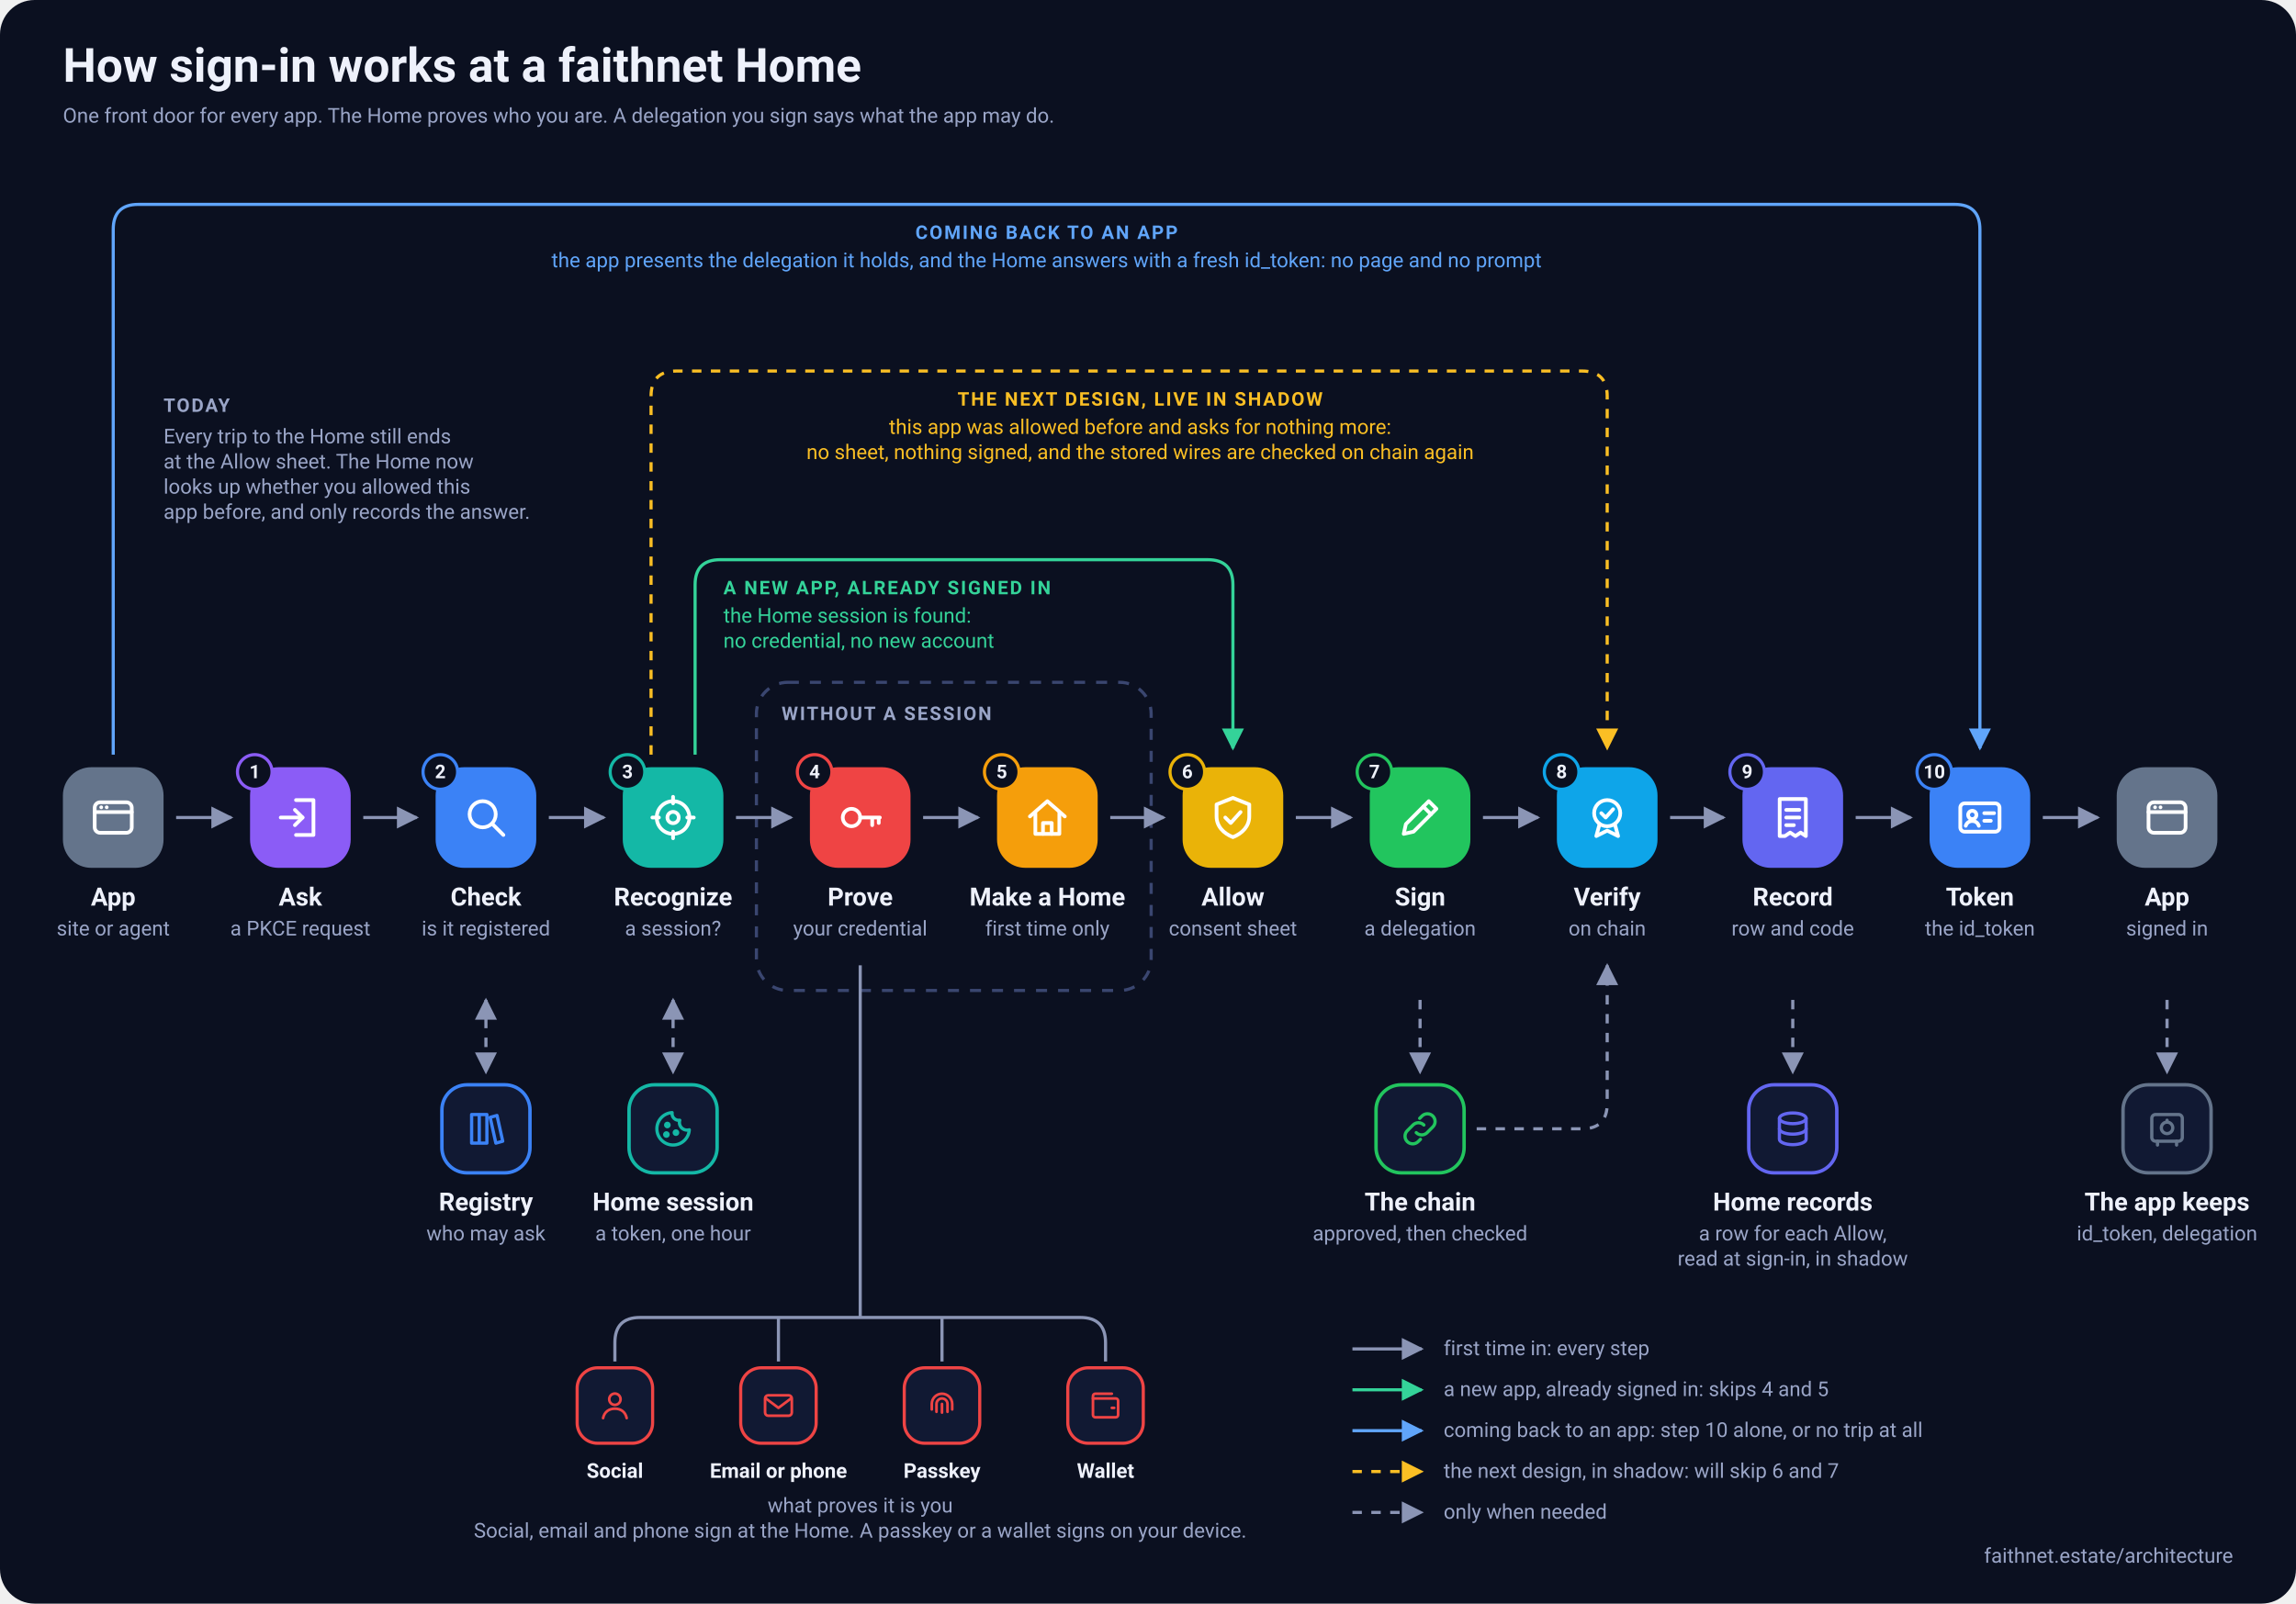
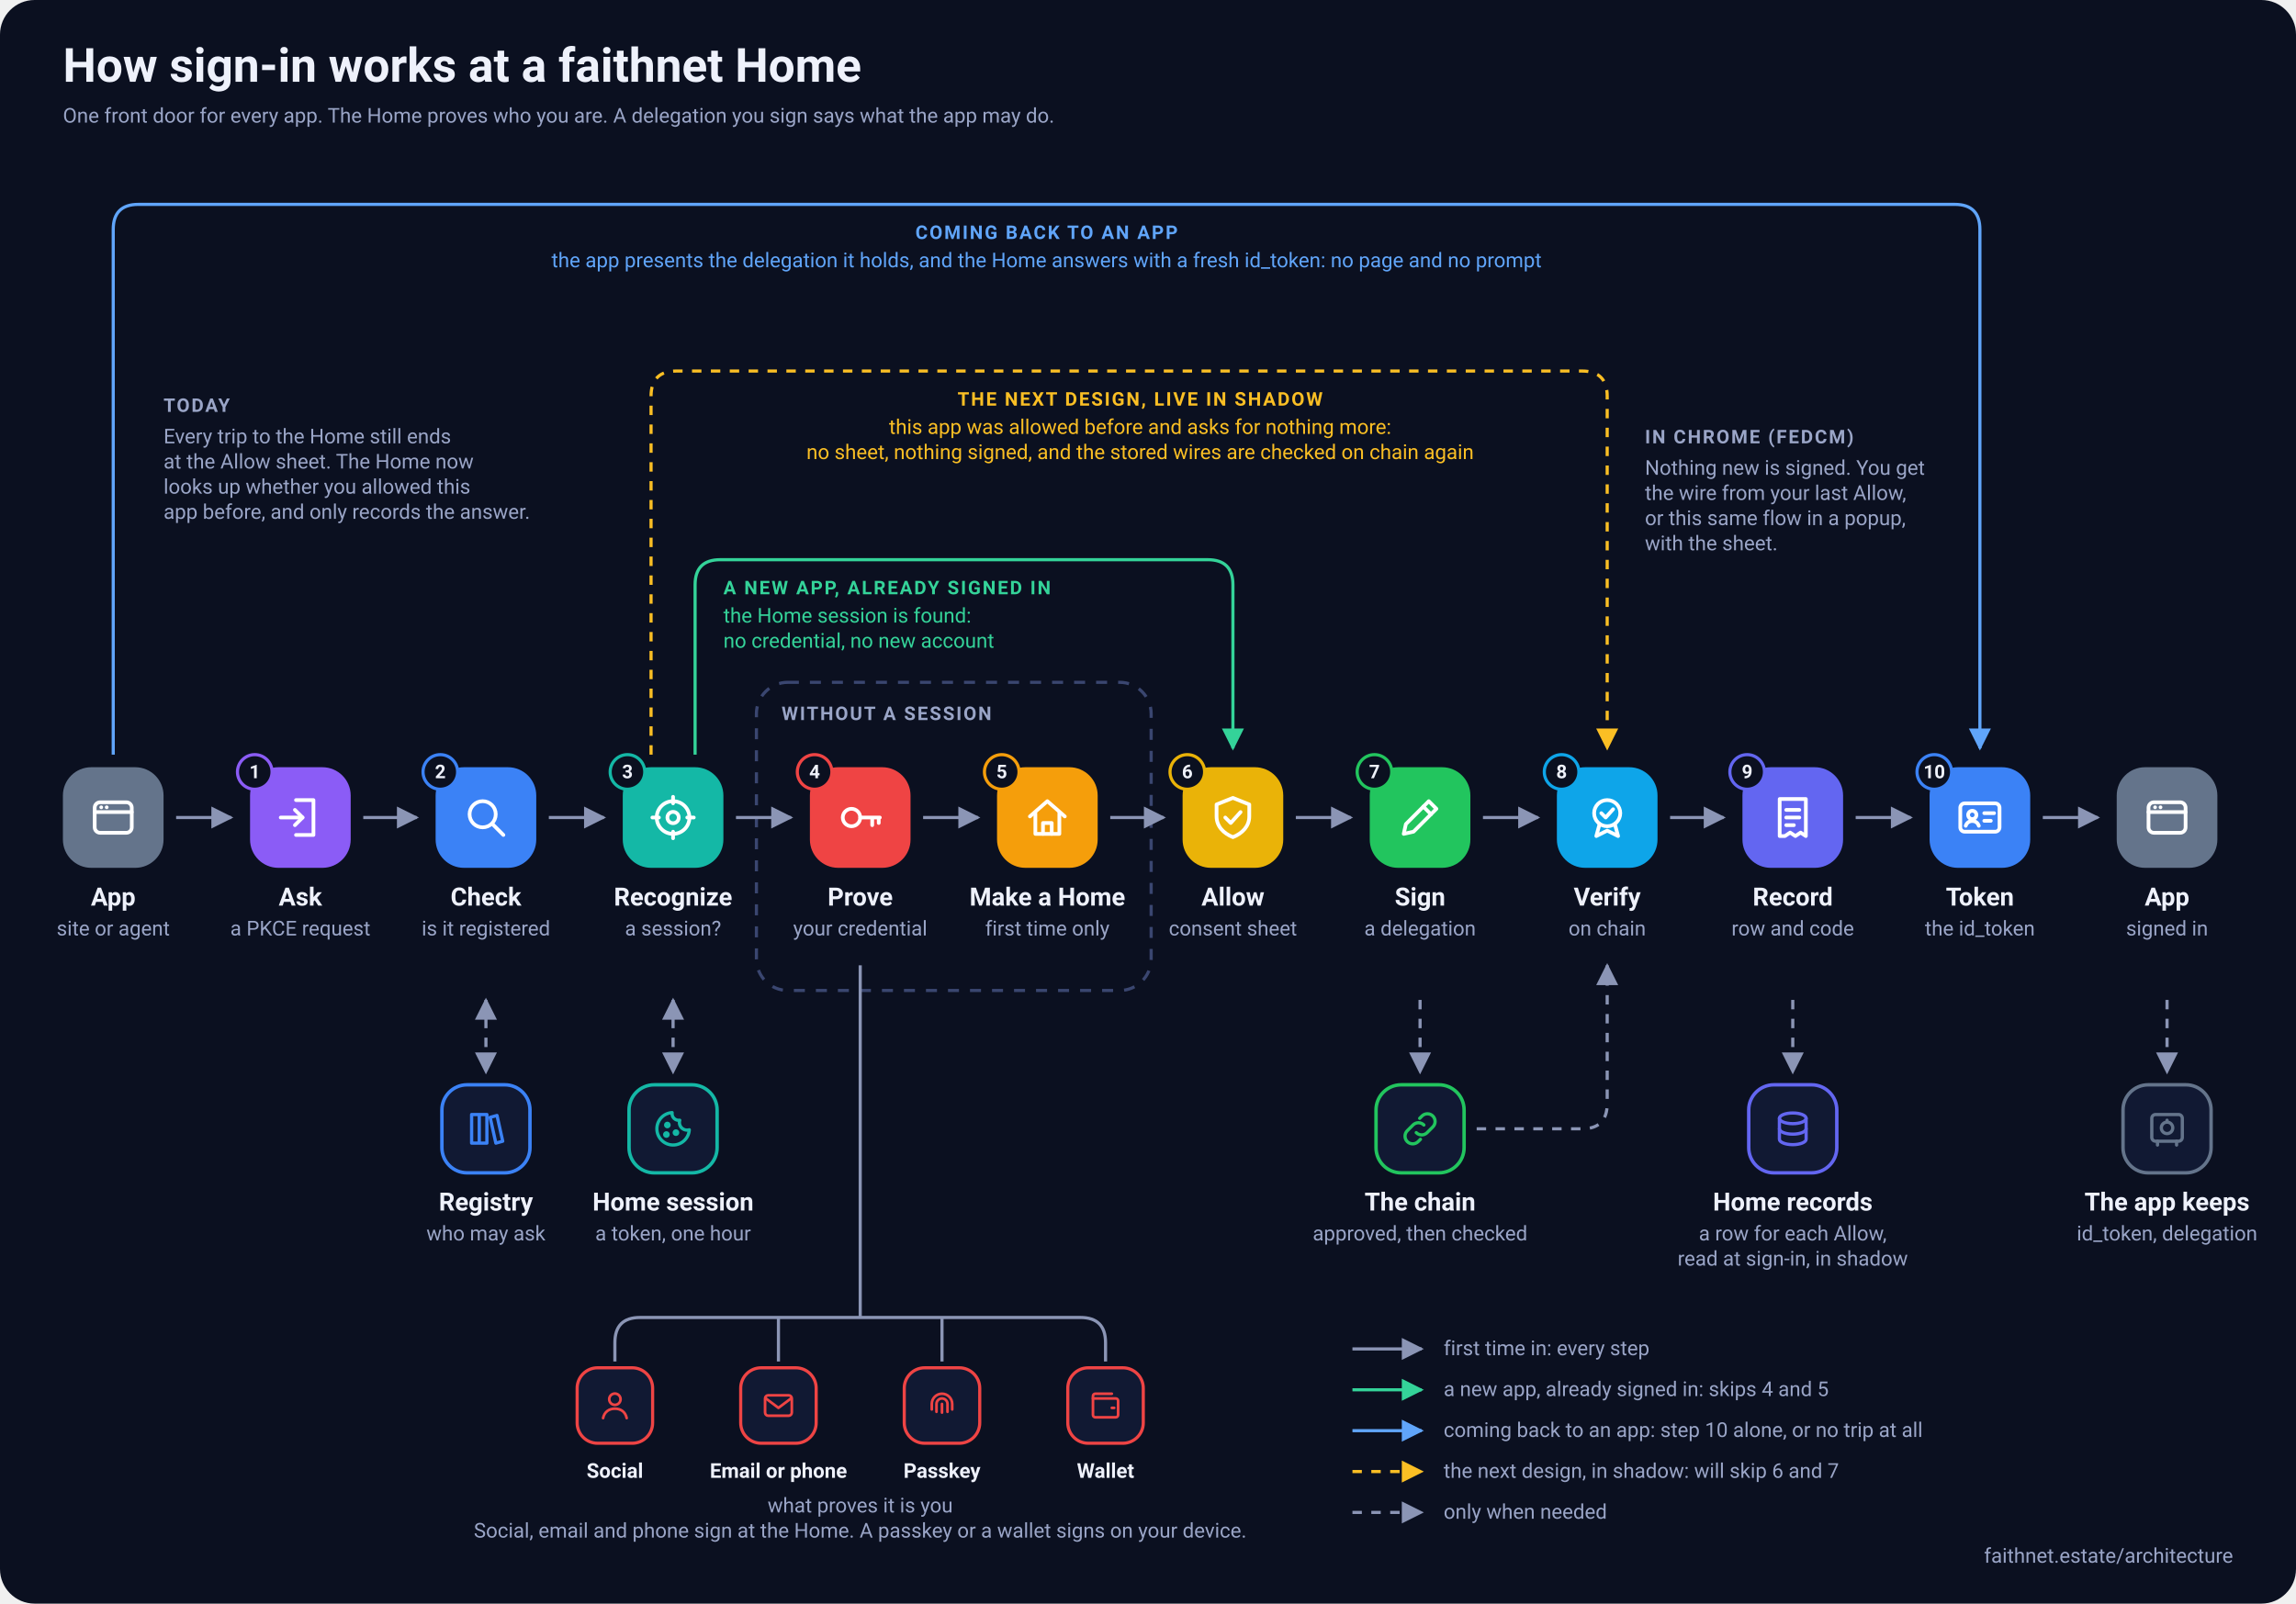
<svg xmlns="http://www.w3.org/2000/svg" viewBox="0 0 1460 1020" width="1460" height="1020" role="img" aria-labelledby="t d">
  <defs>
    <marker id="a" viewBox="0 0 10 10" refX="9" refY="5" markerWidth="7" markerHeight="7" orient="auto">
      <path d="M0 0l10 5-10 5z" fill="#8b95b5" />
    </marker>
    <marker id="b" viewBox="0 0 10 10" refX="1" refY="5" markerWidth="7" markerHeight="7" orient="auto">
      <path d="M10 0 0 5l10 5z" fill="#8b95b5" />
    </marker>
    <marker id="as" viewBox="0 0 10 10" refX="9" refY="5" markerWidth="7" markerHeight="7" orient="auto">
      <path d="M0 0l10 5-10 5z" fill="#f472b6" />
    </marker>
    <marker id="bs" viewBox="0 0 10 10" refX="1" refY="5" markerWidth="7" markerHeight="7" orient="auto">
      <path d="M10 0 0 5l10 5z" fill="#f472b6" />
    </marker>
    <marker id="m0" viewBox="0 0 10 10" refX="9" refY="5" markerWidth="7" markerHeight="7" orient="auto">
      <path d="M0 0l10 5-10 5z" fill="#60a5fa" />
    </marker>
    <marker id="m0s" viewBox="0 0 10 10" refX="1" refY="5" markerWidth="7" markerHeight="7" orient="auto">
      <path d="M10 0 0 5l10 5z" fill="#60a5fa" />
    </marker>
    <marker id="m1" viewBox="0 0 10 10" refX="9" refY="5" markerWidth="7" markerHeight="7" orient="auto">
      <path d="M0 0l10 5-10 5z" fill="#fbbf24" />
    </marker>
    <marker id="m1s" viewBox="0 0 10 10" refX="1" refY="5" markerWidth="7" markerHeight="7" orient="auto">
      <path d="M10 0 0 5l10 5z" fill="#fbbf24" />
    </marker>
    <marker id="m2" viewBox="0 0 10 10" refX="9" refY="5" markerWidth="7" markerHeight="7" orient="auto">
      <path d="M0 0l10 5-10 5z" fill="#34d399" />
    </marker>
    <marker id="m2s" viewBox="0 0 10 10" refX="1" refY="5" markerWidth="7" markerHeight="7" orient="auto">
      <path d="M10 0 0 5l10 5z" fill="#34d399" />
    </marker>
    <style>text{font-family:system-ui,-apple-system,"Segoe UI",Roboto,Helvetica,Arial,sans-serif;fill:#eef1fb}.h{font-size:30px;font-weight:700}.n{font-size:16px;font-weight:650}.t{font-size:13px;font-weight:600}.k{font-size:12px;font-weight:700}.s{font-size:13px;fill:#9aa5c7}.b{font-size:12px;font-weight:700;letter-spacing:.09em;fill:#9aa5c7}</style>
  </defs>
  <rect width="1460" height="1020" rx="22" fill="#0b1020" />
  <text x="40" y="52" class="h">How sign-in works at a faithnet Home</text>
  <text x="40" y="78" class="s" text-anchor="start">One front door for every app. The Home proves who you are. A delegation you sign says what the app may do.</text>
  <rect x="481" y="434" width="251" height="196" rx="20" fill="none" stroke="#3a4670" stroke-width="2" stroke-dasharray="7 7" />
  <text x="497" y="458" text-anchor="start" class="b">WITHOUT A SESSION</text>
  <path d="M112 520H147" fill="none" stroke="#8b95b5" stroke-width="2" marker-end="url(#a)" />
  <path d="M231 520H265" fill="none" stroke="#8b95b5" stroke-width="2" marker-end="url(#a)" />
  <path d="M349 520H384" fill="none" stroke="#8b95b5" stroke-width="2" marker-end="url(#a)" />
  <path d="M468 520H503" fill="none" stroke="#8b95b5" stroke-width="2" marker-end="url(#a)" />
  <path d="M587 520H622" fill="none" stroke="#8b95b5" stroke-width="2" marker-end="url(#a)" />
  <path d="M706 520H740" fill="none" stroke="#8b95b5" stroke-width="2" marker-end="url(#a)" />
  <path d="M824 520H859" fill="none" stroke="#8b95b5" stroke-width="2" marker-end="url(#a)" />
  <path d="M943 520H978" fill="none" stroke="#8b95b5" stroke-width="2" marker-end="url(#a)" />
  <path d="M1062 520H1096" fill="none" stroke="#8b95b5" stroke-width="2" marker-end="url(#a)" />
  <path d="M1180 520H1215" fill="none" stroke="#8b95b5" stroke-width="2" marker-end="url(#a)" />
  <path d="M1299 520H1334" fill="none" stroke="#8b95b5" stroke-width="2" marker-end="url(#a)" />
  <g>
    <rect x="40" y="488" width="64" height="64" rx="18" fill="#64748b" />
    <g transform="translate(55.36,503.36) scale(1.386667)" fill="none" stroke="#fff" stroke-width="1.7" stroke-linecap="round" stroke-linejoin="round">
      <rect x="3.5" y="5" width="17" height="14" rx="2.5" />
      <path d="M3.5 9.5h17" />
      <path d="M6.5 7.3h.010M9 7.3h.010" />
    </g>
    <text x="72" y="576" text-anchor="middle" class="n">App</text>
    <text x="72" y="595" text-anchor="middle" class="s">site or agent</text>
  </g>
  <g>
    <rect x="159" y="488" width="64" height="64" rx="18" fill="#8b5cf6" />
    <g transform="translate(174.36,503.36) scale(1.386667)" fill="none" stroke="#fff" stroke-width="1.7" stroke-linecap="round" stroke-linejoin="round">
      <path d="M10 4h8v16h-8" />
      <path d="M3 12h10" />
      <path d="M9.5 8.5 13 12l-3.5 3.5" />
    </g>
    <circle cx="162" cy="491" r="11" fill="#0b1020" stroke="#8b5cf6" stroke-width="2" />
    <text x="162" y="495" text-anchor="middle" class="k">1</text>
    <text x="191" y="576" text-anchor="middle" class="n">Ask</text>
    <text x="191" y="595" text-anchor="middle" class="s">a PKCE request</text>
  </g>
  <g>
    <rect x="277" y="488" width="64" height="64" rx="18" fill="#3b82f6" />
    <g transform="translate(292.36,503.36) scale(1.386667)" fill="none" stroke="#fff" stroke-width="1.7" stroke-linecap="round" stroke-linejoin="round">
      <circle cx="10.5" cy="10.5" r="6" />
      <path d="M15 15l5 5" />
    </g>
    <circle cx="280" cy="491" r="11" fill="#0b1020" stroke="#3b82f6" stroke-width="2" />
    <text x="280" y="495" text-anchor="middle" class="k">2</text>
    <text x="309" y="576" text-anchor="middle" class="n">Check</text>
    <text x="309" y="595" text-anchor="middle" class="s">is it registered</text>
  </g>
  <g>
    <rect x="396" y="488" width="64" height="64" rx="18" fill="#14b8a6" />
    <g transform="translate(411.36,503.36) scale(1.386667)" fill="none" stroke="#fff" stroke-width="1.7" stroke-linecap="round" stroke-linejoin="round">
      <circle cx="12" cy="12" r="7.5" />
      <circle cx="12" cy="12" r="2.6" />
      <path d="M12 2.5v3M12 18.5v3M2.5 12h3M18.5 12h3" />
    </g>
    <circle cx="399" cy="491" r="11" fill="#0b1020" stroke="#14b8a6" stroke-width="2" />
    <text x="399" y="495" text-anchor="middle" class="k">3</text>
    <text x="428" y="576" text-anchor="middle" class="n">Recognize</text>
    <text x="428" y="595" text-anchor="middle" class="s">a session?</text>
  </g>
  <g>
    <rect x="515" y="488" width="64" height="64" rx="18" fill="#ef4444" />
    <g transform="translate(530.36,503.36) scale(1.386667)" fill="none" stroke="#fff" stroke-width="1.7" stroke-linecap="round" stroke-linejoin="round">
      <circle cx="8" cy="12" r="4" />
      <path d="M12 12h9M17.5 12v3.5M20.5 12v2.5" />
    </g>
    <circle cx="518" cy="491" r="11" fill="#0b1020" stroke="#ef4444" stroke-width="2" />
    <text x="518" y="495" text-anchor="middle" class="k">4</text>
    <text x="547" y="576" text-anchor="middle" class="n">Prove</text>
    <text x="547" y="595" text-anchor="middle" class="s">your credential</text>
  </g>
  <g>
    <rect x="634" y="488" width="64" height="64" rx="18" fill="#f59e0b" />
    <g transform="translate(649.36,503.36) scale(1.386667)" fill="none" stroke="#fff" stroke-width="1.7" stroke-linecap="round" stroke-linejoin="round">
      <path d="M4 11.5 12 4.5l8 7" />
      <path d="M6.5 10v9.5h11V10" />
      <path d="M10 19.5v-5h4v5" />
    </g>
    <circle cx="637" cy="491" r="11" fill="#0b1020" stroke="#f59e0b" stroke-width="2" />
    <text x="637" y="495" text-anchor="middle" class="k">5</text>
    <text x="666" y="576" text-anchor="middle" class="n">Make a Home</text>
    <text x="666" y="595" text-anchor="middle" class="s">first time only</text>
  </g>
  <g>
    <rect x="752" y="488" width="64" height="64" rx="18" fill="#eab308" />
    <g transform="translate(767.36,503.36) scale(1.386667)" fill="none" stroke="#fff" stroke-width="1.7" stroke-linecap="round" stroke-linejoin="round">
      <path d="M12 3l7.5 3v5.5c0 4.5-3.2 7.8-7.5 9.5-4.3-1.7-7.5-5-7.5-9.5V6z" />
      <path d="M8.5 12l2.5 2.5 4.5-5" />
    </g>
    <circle cx="755" cy="491" r="11" fill="#0b1020" stroke="#eab308" stroke-width="2" />
    <text x="755" y="495" text-anchor="middle" class="k">6</text>
    <text x="784" y="576" text-anchor="middle" class="n">Allow</text>
    <text x="784" y="595" text-anchor="middle" class="s">consent sheet</text>
  </g>
  <g>
    <rect x="871" y="488" width="64" height="64" rx="18" fill="#22c55e" />
    <g transform="translate(886.36,503.36) scale(1.386667)" fill="none" stroke="#fff" stroke-width="1.7" stroke-linecap="round" stroke-linejoin="round">
      <path d="M4.5 19.5l1-4.5L16 4.5 19.5 8 9 18.5z" />
      <path d="M13.5 7l3.5 3.5" />
    </g>
    <circle cx="874" cy="491" r="11" fill="#0b1020" stroke="#22c55e" stroke-width="2" />
    <text x="874" y="495" text-anchor="middle" class="k">7</text>
    <text x="903" y="576" text-anchor="middle" class="n">Sign</text>
    <text x="903" y="595" text-anchor="middle" class="s">a delegation</text>
  </g>
  <g>
    <rect x="990" y="488" width="64" height="64" rx="18" fill="#0ea5e9" />
    <g transform="translate(1005.36,503.36) scale(1.386667)" fill="none" stroke="#fff" stroke-width="1.7" stroke-linecap="round" stroke-linejoin="round">
      <circle cx="12" cy="10" r="6" />
      <path d="M9.3 10l2 2 3.4-3.8" />
      <path d="M8.5 15l-1.5 5.5 5-2.5 5 2.5-1.5-5.5" />
    </g>
    <circle cx="993" cy="491" r="11" fill="#0b1020" stroke="#0ea5e9" stroke-width="2" />
    <text x="993" y="495" text-anchor="middle" class="k">8</text>
    <text x="1022" y="576" text-anchor="middle" class="n">Verify</text>
    <text x="1022" y="595" text-anchor="middle" class="s">on chain</text>
  </g>
  <g>
    <rect x="1108" y="488" width="64" height="64" rx="18" fill="#6366f1" />
    <g transform="translate(1123.36,503.36) scale(1.386667)" fill="none" stroke="#fff" stroke-width="1.7" stroke-linecap="round" stroke-linejoin="round">
      <path d="M6 3.5h12v17l-2.4-1.6-2.4 1.6-2.4-1.6-2.4 1.6L6 20.5z" />
      <path d="M9 8.5h6M9 12h6M9 15.5h3.5" />
    </g>
    <circle cx="1111" cy="491" r="11" fill="#0b1020" stroke="#6366f1" stroke-width="2" />
    <text x="1111" y="495" text-anchor="middle" class="k">9</text>
    <text x="1140" y="576" text-anchor="middle" class="n">Record</text>
    <text x="1140" y="595" text-anchor="middle" class="s">row and code</text>
  </g>
  <g>
    <rect x="1227" y="488" width="64" height="64" rx="18" fill="#3b82f6" />
    <g transform="translate(1242.36,503.36) scale(1.386667)" fill="none" stroke="#fff" stroke-width="1.7" stroke-linecap="round" stroke-linejoin="round">
      <rect x="3" y="5.5" width="18" height="13" rx="2" />
      <circle cx="8.5" cy="10.8" r="1.9" />
      <path d="M5.5 15.8c.500-1.5 1.7-2.2 3-2.2s2.5.700 3 2.2M14 10h4.5M14 13.5h3" />
    </g>
    <circle cx="1230" cy="491" r="11" fill="#0b1020" stroke="#3b82f6" stroke-width="2" />
    <text x="1230" y="495" text-anchor="middle" class="k">10</text>
    <text x="1259" y="576" text-anchor="middle" class="n">Token</text>
    <text x="1259" y="595" text-anchor="middle" class="s">the id_token</text>
  </g>
  <g>
    <rect x="1346" y="488" width="64" height="64" rx="18" fill="#64748b" />
    <g transform="translate(1361.36,503.36) scale(1.386667)" fill="none" stroke="#fff" stroke-width="1.7" stroke-linecap="round" stroke-linejoin="round">
      <rect x="3.5" y="5" width="17" height="14" rx="2.5" />
      <path d="M3.5 9.5h17" />
      <path d="M6.5 7.3h.010M9 7.3h.010" />
    </g>
    <text x="1378" y="576" text-anchor="middle" class="n">App</text>
    <text x="1378" y="595" text-anchor="middle" class="s">signed in</text>
  </g>
  <path d="M72 480V146Q72 130 88 130H1243Q1259 130 1259 146V476" fill="none" stroke="#60a5fa" stroke-width="2" marker-end="url(#m0)" />
  <text x="665.5" y="152" text-anchor="middle" class="b" style="fill:#60a5fa">COMING BACK TO AN APP</text>
  <text x="665.5" y="170" text-anchor="middle" class="s" style="fill:#60a5fa">the app presents the delegation it holds, and the Home answers with a fresh id_token: no page and no prompt</text>
  <path d="M414 480V252Q414 236 430 236H1006Q1022 236 1022 252V476" fill="none" stroke="#fbbf24" stroke-width="2" stroke-dasharray="6 6" marker-end="url(#m1)" />
  <text x="725" y="258" text-anchor="middle" class="b" style="fill:#fbbf24">THE NEXT DESIGN, LIVE IN SHADOW</text>
  <text x="725" y="276" text-anchor="middle" class="s" style="fill:#fbbf24">this app was allowed before and asks for nothing more:</text>
  <text x="725" y="292" text-anchor="middle" class="s" style="fill:#fbbf24">no sheet, nothing signed, and the stored wires are checked on chain again</text>
  <path d="M442 480V372Q442 356 458 356H768Q784 356 784 372V476" fill="none" stroke="#34d399" stroke-width="2" marker-end="url(#m2)" />
  <text x="460" y="378" text-anchor="start" class="b" style="fill:#34d399">A NEW APP, ALREADY SIGNED IN</text>
  <text x="460" y="396" text-anchor="start" class="s" style="fill:#34d399">the Home session is found:</text>
  <text x="460" y="412" text-anchor="start" class="s" style="fill:#34d399">no credential, no new account</text>
+   <text x="1046" y="282" text-anchor="start" class="b">IN CHROME (FEDCM)</text>
+   <text x="1046" y="302" text-anchor="start" class="s">Nothing new is signed. You get</text>
+   <text x="1046" y="318" text-anchor="start" class="s">the wire from your last Allow,</text>
+   <text x="1046" y="334" text-anchor="start" class="s">or this same flow in a popup,</text>
+   <text x="1046" y="350" text-anchor="start" class="s">with the sheet.</text>
  <text x="104" y="262" text-anchor="start" class="b">TODAY</text>
  <text x="104" y="282" text-anchor="start" class="s">Every trip to the Home still ends</text>
  <text x="104" y="298" text-anchor="start" class="s">at the Allow sheet. The Home now</text>
  <text x="104" y="314" text-anchor="start" class="s">looks up whether you allowed this</text>
  <text x="104" y="330" text-anchor="start" class="s">app before, and only records the answer.</text>
  <g>
    <rect x="281" y="690" width="56" height="56" rx="16" fill="#111933" stroke="#3b82f6" stroke-width="2.2" />
    <g transform="translate(294.44,703.44) scale(1.213333)" fill="none" stroke="#3b82f6" stroke-width="1.7" stroke-linecap="round" stroke-linejoin="round">
      <path d="M4.5 4.5h4v15h-4zM8.5 4.5h4v15h-4z" />
      <path d="M14.2 6l3.6-1 3 13.5-3.6 1z" />
    </g>
    <text x="309" y="770" text-anchor="middle" class="n">Registry</text>
    <text x="309" y="789" text-anchor="middle" class="s">who may ask</text>
  </g>
  <path d="M309 636V682" fill="none" stroke="#8b95b5" stroke-width="2" stroke-dasharray="6 6" marker-end="url(#a)" marker-start="url(#b)" />
  <g>
    <rect x="400" y="690" width="56" height="56" rx="16" fill="#111933" stroke="#14b8a6" stroke-width="2.2" />
    <g transform="translate(413.44,703.44) scale(1.213333)" fill="none" stroke="#14b8a6" stroke-width="1.7" stroke-linecap="round" stroke-linejoin="round">
      <path d="M20.5 12.5A8.5 8.5 0 1 1 11.5 3.5a3.5 3.5 0 0 0 4 4 4 4 0 0 0 5 5z" />
      <circle cx="9" cy="10" r=".900" />
      <circle cx="8.5" cy="15" r=".900" />
      <circle cx="13.5" cy="14" r=".900" />
    </g>
    <text x="428" y="770" text-anchor="middle" class="n">Home session</text>
    <text x="428" y="789" text-anchor="middle" class="s">a token, one hour</text>
  </g>
  <path d="M428 636V682" fill="none" stroke="#8b95b5" stroke-width="2" stroke-dasharray="6 6" marker-end="url(#a)" marker-start="url(#b)" />
  <g>
    <rect x="875" y="690" width="56" height="56" rx="16" fill="#111933" stroke="#22c55e" stroke-width="2.2" />
    <g transform="translate(888.44,703.44) scale(1.213333)" fill="none" stroke="#22c55e" stroke-width="1.7" stroke-linecap="round" stroke-linejoin="round">
      <path d="M10 14a4 4 0 0 0 5.7 0l3-3a4 4 0 0 0-5.7-5.7l-1.2 1.2" />
      <path d="M14 10a4 4 0 0 0-5.7 0l-3 3a4 4 0 0 0 5.7 5.7l1.2-1.2" />
    </g>
    <text x="903" y="770" text-anchor="middle" class="n">The chain</text>
    <text x="903" y="789" text-anchor="middle" class="s">approved, then checked</text>
  </g>
  <path d="M903 636V682" fill="none" stroke="#8b95b5" stroke-width="2" stroke-dasharray="6 6" marker-end="url(#a)" />
  <path d="M939 718H1006Q1022 718 1022 702V614" fill="none" stroke="#8b95b5" stroke-width="2" stroke-dasharray="6 6" marker-end="url(#a)" />
  <g>
    <rect x="1112" y="690" width="56" height="56" rx="16" fill="#111933" stroke="#6366f1" stroke-width="2.2" />
    <g transform="translate(1125.44,703.44) scale(1.213333)" fill="none" stroke="#6366f1" stroke-width="1.7" stroke-linecap="round" stroke-linejoin="round">
      <ellipse cx="12" cy="6.5" rx="7" ry="2.8" />
      <path d="M5 6.5v5.5c0 1.5 3.1 2.8 7 2.8s7-1.3 7-2.8V6.5" />
      <path d="M5 12v5.5c0 1.5 3.1 2.8 7 2.8s7-1.3 7-2.8V12" />
    </g>
    <text x="1140" y="770" text-anchor="middle" class="n">Home records</text>
    <text x="1140" y="789" text-anchor="middle" class="s">a row for each Allow,</text>
    <text x="1140" y="805" text-anchor="middle" class="s">read at sign-in, in shadow</text>
  </g>
  <path d="M1140 636V682" fill="none" stroke="#8b95b5" stroke-width="2" stroke-dasharray="6 6" marker-end="url(#a)" />
  <g>
    <rect x="1350" y="690" width="56" height="56" rx="16" fill="#111933" stroke="#64748b" stroke-width="2.2" />
    <g transform="translate(1363.44,703.44) scale(1.213333)" fill="none" stroke="#64748b" stroke-width="1.7" stroke-linecap="round" stroke-linejoin="round">
      <rect x="4" y="4.5" width="16" height="14" rx="2" />
      <circle cx="12" cy="11.5" r="3" />
      <path d="M12 8.5v-1M7 18.5v2M17 18.5v2" />
    </g>
    <text x="1378" y="770" text-anchor="middle" class="n">The app keeps</text>
    <text x="1378" y="789" text-anchor="middle" class="s">id_token, delegation</text>
  </g>
  <path d="M1378 636V682" fill="none" stroke="#8b95b5" stroke-width="2" stroke-dasharray="6 6" marker-end="url(#a)" />
  <path d="M547 614V838" fill="none" stroke="#8b95b5" stroke-width="2" />
  <path d="M391 866V854Q391 838 407 838H687Q703 838 703 854V866M495 838V866M599 838V866" fill="none" stroke="#8b95b5" stroke-width="2" />
  <rect x="367" y="870" width="48" height="48" rx="13" fill="#111933" stroke="#ef4444" stroke-width="2" />
  <g transform="translate(379,882)" fill="none" stroke="#ef4444" stroke-width="1.7" stroke-linecap="round" stroke-linejoin="round">
    <circle cx="12" cy="8" r="3.6" />
    <path d="M4.5 20c.8-4 3.8-6 7.5-6s6.7 2 7.5 6" />
  </g>
  <text x="391" y="940" text-anchor="middle" class="t">Social</text>
  <rect x="471" y="870" width="48" height="48" rx="13" fill="#111933" stroke="#ef4444" stroke-width="2" />
  <g transform="translate(483,882)" fill="none" stroke="#ef4444" stroke-width="1.7" stroke-linecap="round" stroke-linejoin="round">
    <rect x="3.5" y="5.5" width="17" height="13" rx="2" />
    <path d="M4 7.5l8 6 8-6" />
  </g>
  <text x="495" y="940" text-anchor="middle" class="t">Email or phone</text>
  <rect x="575" y="870" width="48" height="48" rx="13" fill="#111933" stroke="#ef4444" stroke-width="2" />
  <g transform="translate(587,882)" fill="none" stroke="#ef4444" stroke-width="1.7" stroke-linecap="round" stroke-linejoin="round">
    <path d="M12 11v5.5" />
    <path d="M8.5 16V11a3.5 3.5 0 0 1 7 0v5" />
    <path d="M5.5 14.5V11a6.5 6.5 0 0 1 13 0v3.5" />
  </g>
  <text x="599" y="940" text-anchor="middle" class="t">Passkey</text>
  <rect x="679" y="870" width="48" height="48" rx="13" fill="#111933" stroke="#ef4444" stroke-width="2" />
  <g transform="translate(691,882)" fill="none" stroke="#ef4444" stroke-width="1.7" stroke-linecap="round" stroke-linejoin="round">
    <path d="M4 7.5h14.5a1.5 1.5 0 0 1 1.5 1.5v9a1.5 1.5 0 0 1-1.5 1.5H5.5A1.5 1.5 0 0 1 4 18z" />
    <path d="M4 7.5V6a1.5 1.5 0 0 1 1.5-1.5H16" />
    <path d="M16 13.5h1.5" />
  </g>
  <text x="703" y="940" text-anchor="middle" class="t">Wallet</text>
  <text x="547" y="962" text-anchor="middle" class="s">what proves it is you</text>
  <text x="547" y="978" text-anchor="middle" class="s">Social, email and phone sign at the Home. A passkey or a wallet signs on your device.</text>
  <path d="M860 858h44" stroke="#8b95b5" stroke-width="2" marker-end="url(#a)" />
  <text x="918" y="862" class="s" text-anchor="start">first time in: every step</text>
  <path d="M860 884h44" stroke="#34d399" stroke-width="2" marker-end="url(#m2)" />
  <text x="918" y="888" class="s" text-anchor="start">a new app, already signed in: skips 4 and 5</text>
  <path d="M860 910h44" stroke="#60a5fa" stroke-width="2" marker-end="url(#m0)" />
  <text x="918" y="914" class="s" text-anchor="start">coming back to an app: step 10 alone, or no trip at all</text>
  <path d="M860 936h44" stroke="#fbbf24" stroke-width="2" stroke-dasharray="6 6" marker-end="url(#m1)" />
  <text x="918" y="940" class="s" text-anchor="start">the next design, in shadow: will skip 6 and 7</text>
  <path d="M860 962h44" stroke="#8b95b5" stroke-width="2" stroke-dasharray="6 6" marker-end="url(#a)" />
  <text x="918" y="966" class="s" text-anchor="start">only when needed</text>
  <text x="1420" y="994" class="s" text-anchor="end">faithnet.estate/architecture</text>
</svg>
